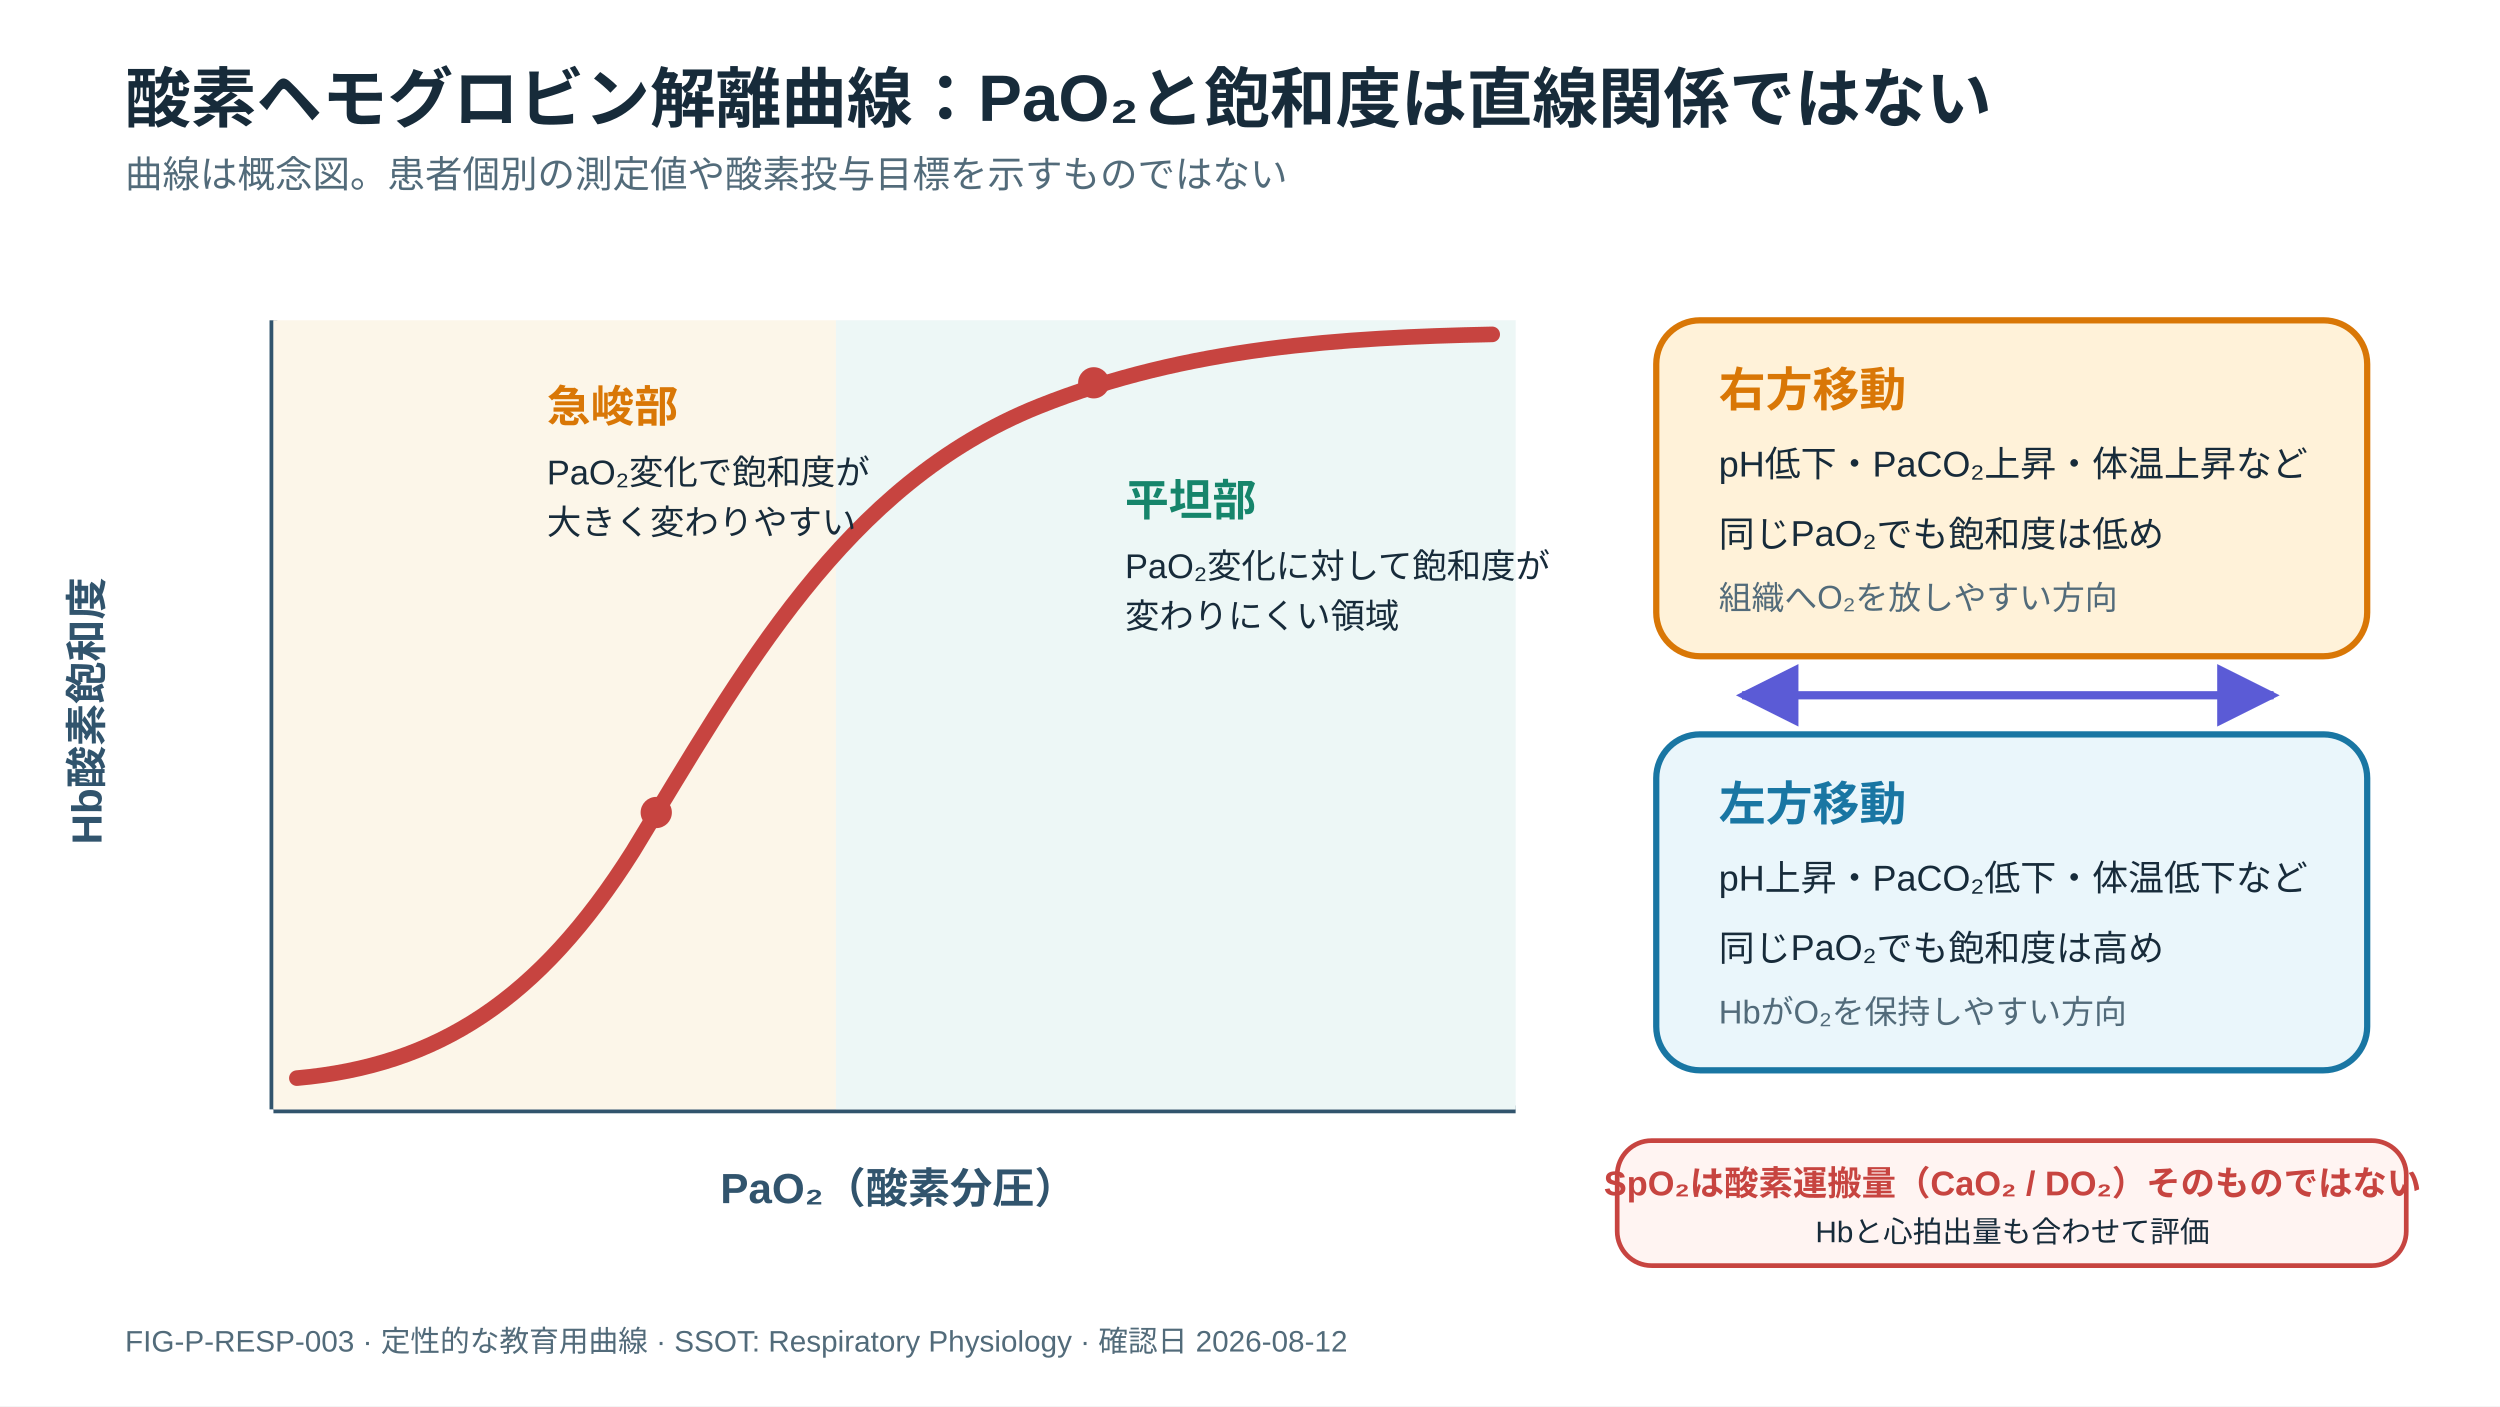
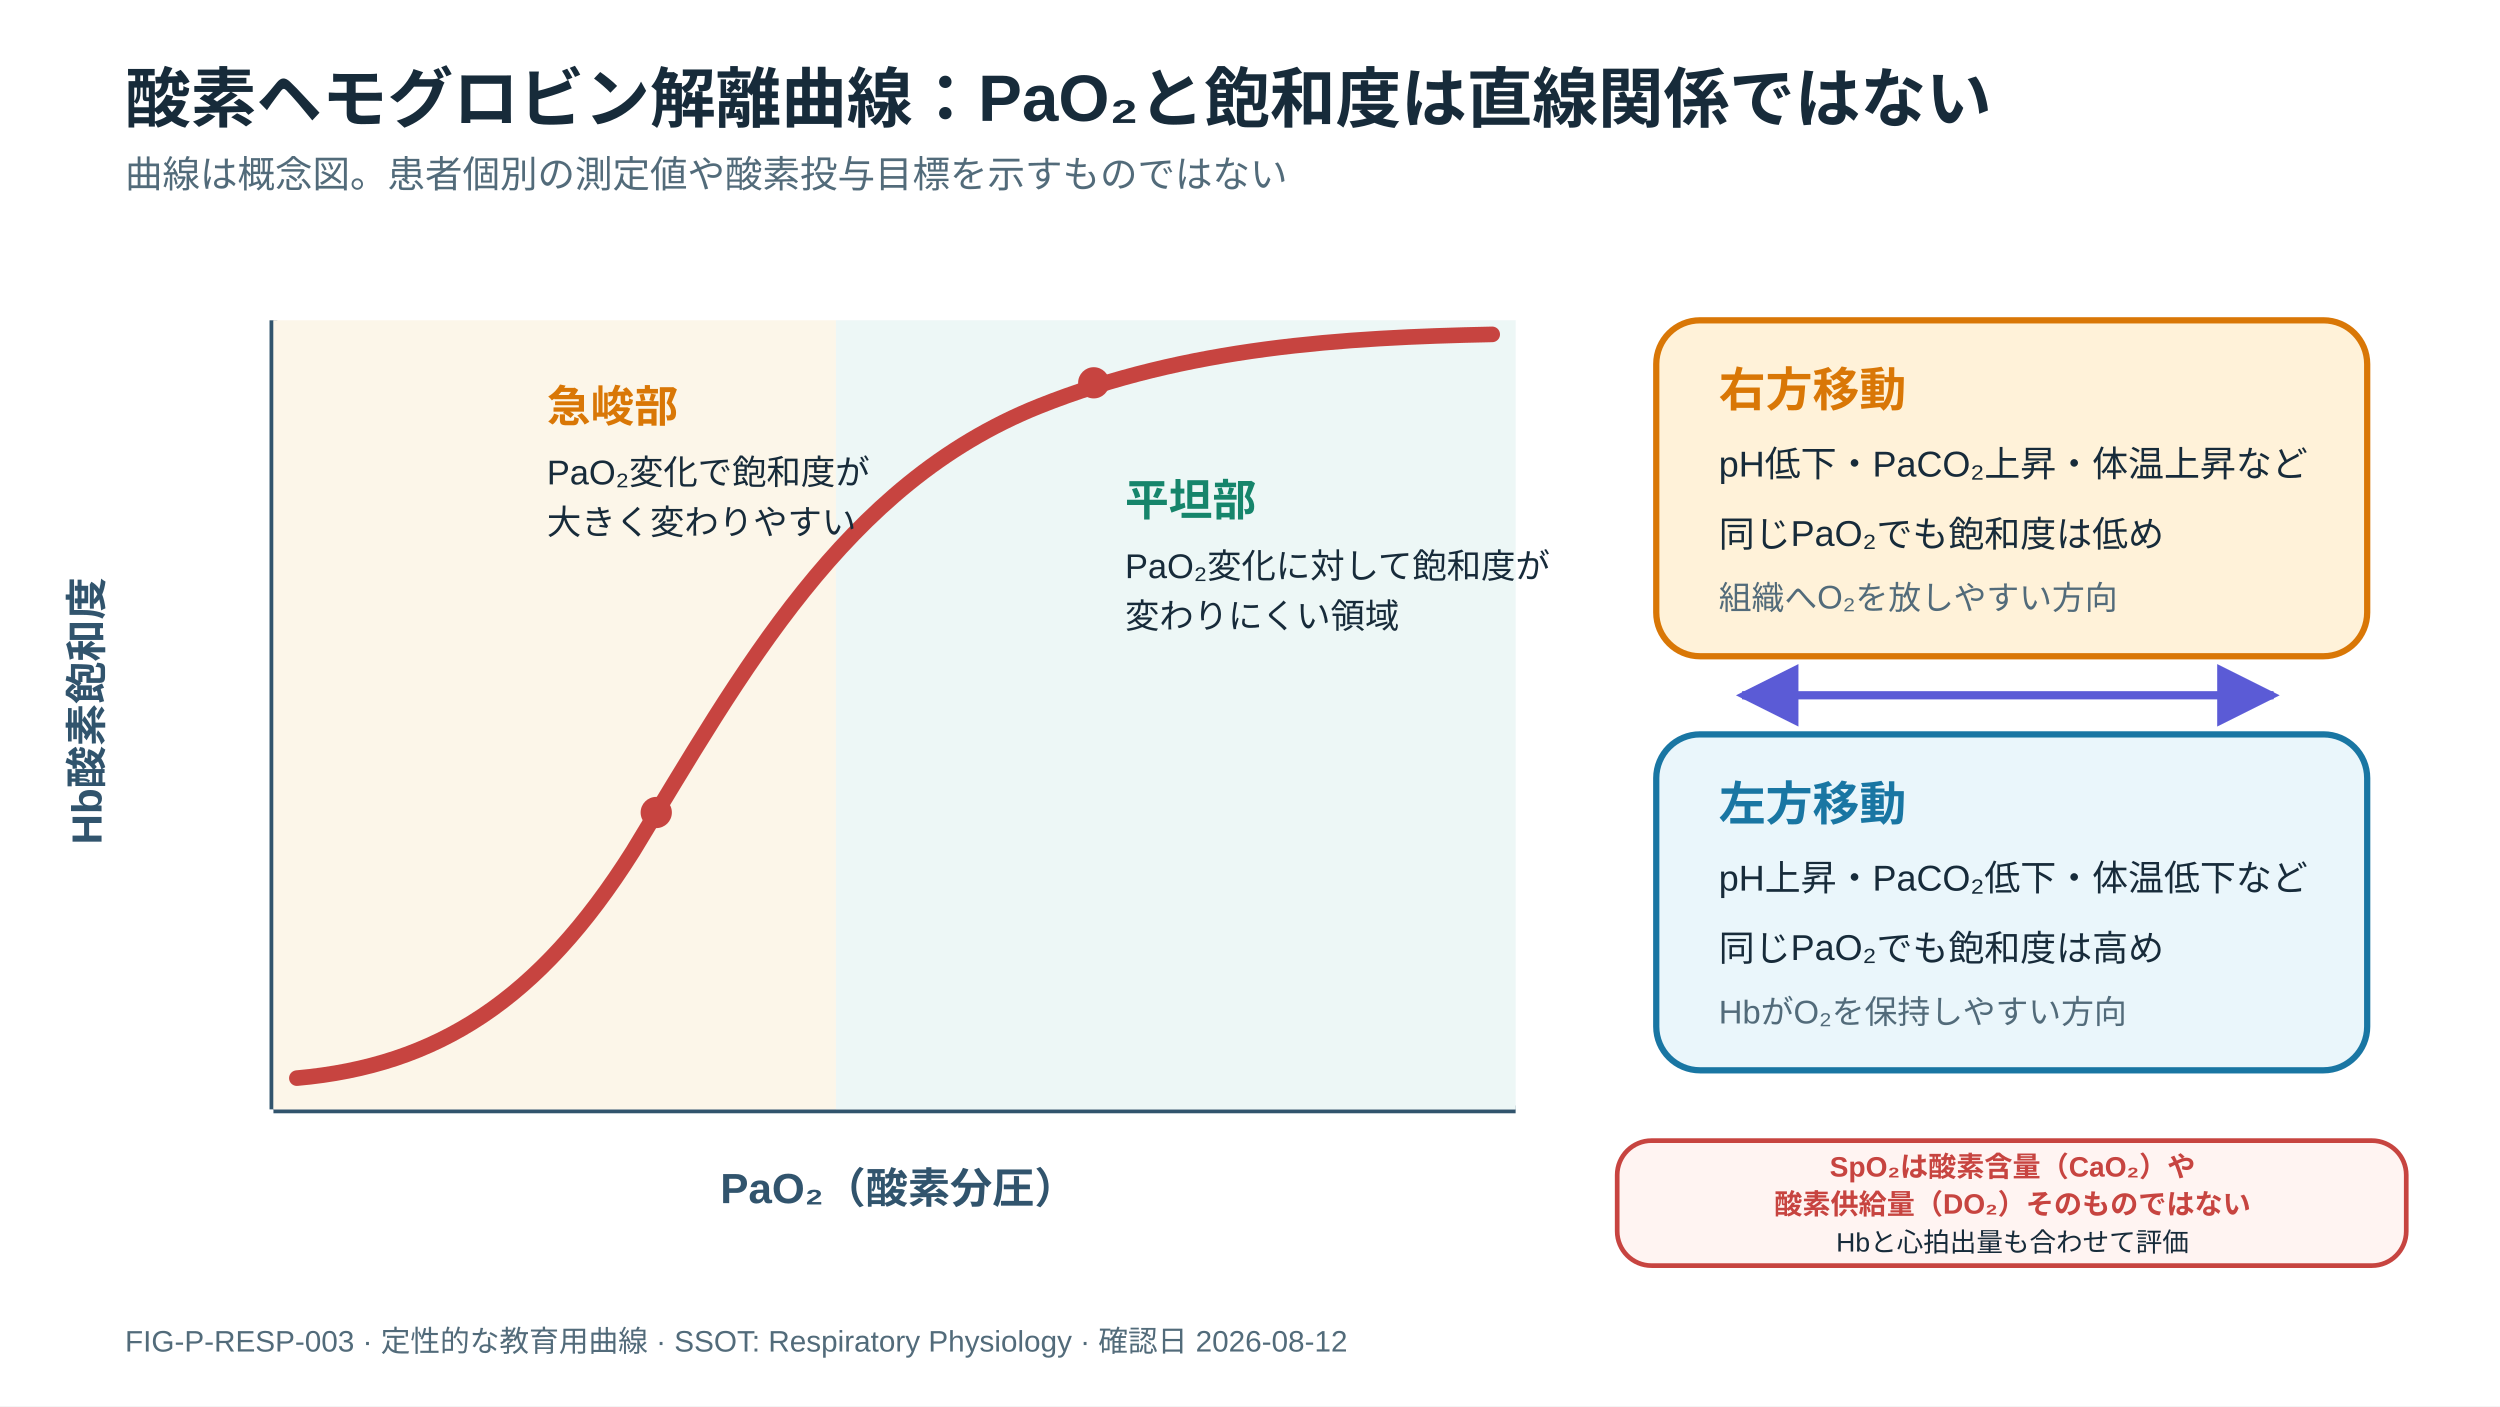
<svg xmlns="http://www.w3.org/2000/svg" width="1600" height="900" viewBox="0 0 1600 900" role="img" aria-labelledby="title desc">
  <defs>
    <marker id="arr" viewBox="0 0 10 10" refX="9" refY="5" markerWidth="8" markerHeight="8" orient="auto">
      <path d="M0 0L10 5L0 10Z" fill="#5B5BD6" />
    </marker>
  </defs>
  <rect width="1600" height="900" fill="#fff" />
  <text x="80" y="78" font-family="Hiragino Sans, Yu Gothic, Arial, sans-serif" font-size="42" font-weight="700" fill="#172B3A">酸素ヘモグロビン解離曲線：PaO₂と飽和度は直線関係ではない</text>
  <text x="80" y="120" font-family="Hiragino Sans, Yu Gothic, Arial, sans-serif" font-size="24" fill="#526B7A">曲線は概念図。患者個別の測定値や酸素投与目標を示すものではない</text>
  <line x1="175" y1="710" x2="970" y2="710" stroke="#31546D" stroke-width="5" />
  <line x1="175" y1="710" x2="175" y2="205" stroke="#31546D" stroke-width="5" />
  <text x="575" y="770" text-anchor="middle" font-family="Hiragino Sans, Yu Gothic, Arial, sans-serif" font-size="27" font-weight="700" fill="#31546D">PaO₂（酸素分圧）</text>
  <text x="65" y="455" transform="rotate(-90 65 455)" text-anchor="middle" font-family="Hiragino Sans, Yu Gothic, Arial, sans-serif" font-size="27" font-weight="700" fill="#31546D">Hb酸素飽和度</text>
  <rect x="175" y="205" width="795" height="505" fill="#F9FBFC" />
  <rect x="175" y="205" width="360" height="505" fill="#FFF2D9" opacity=".55" />
  <rect x="535" y="205" width="435" height="505" fill="#E6F5F2" opacity=".65" />
  <path d="M190 690 C280 682 345 640 405 545 C475 430 540 310 665 260 C760 222 860 216 955 214" fill="none" stroke="#C74440" stroke-width="10" stroke-linecap="round" />
  <circle cx="420" cy="520" r="10" fill="#C74440" />
  <circle cx="700" cy="245" r="10" fill="#C74440" />
  <text x="350" y="270" font-family="Hiragino Sans, Yu Gothic, Arial, sans-serif" font-size="28" font-weight="700" fill="#D97706">急峻部</text>
  <text x="350" y="310" font-family="Hiragino Sans, Yu Gothic, Arial, sans-serif" font-size="22" fill="#172B3A">PaO₂変化で飽和度が</text>
  <text x="350" y="342" font-family="Hiragino Sans, Yu Gothic, Arial, sans-serif" font-size="22" fill="#172B3A">大きく変わりやすい</text>
  <text x="720" y="330" font-family="Hiragino Sans, Yu Gothic, Arial, sans-serif" font-size="28" font-weight="700" fill="#16856B">平坦部</text>
  <text x="720" y="370" font-family="Hiragino Sans, Yu Gothic, Arial, sans-serif" font-size="22" fill="#172B3A">PaO₂変化に対して飽和度が</text>
  <text x="720" y="402" font-family="Hiragino Sans, Yu Gothic, Arial, sans-serif" font-size="22" fill="#172B3A">変わりにくい領域</text>
  <g font-family="Hiragino Sans, Yu Gothic, Arial, sans-serif">
    <rect x="1060" y="205" width="455" height="215" rx="28" fill="#FFF2D9" stroke="#D97706" stroke-width="4" />
    <text x="1100" y="260" font-size="30" font-weight="700" fill="#D97706">右方移動</text>
    <text x="1100" y="305" font-size="23" fill="#172B3A">pH低下・PaCO₂上昇・体温上昇など</text>
    <text x="1100" y="350" font-size="23" fill="#172B3A">同じPaO₂でも飽和度は低め</text>
    <text x="1100" y="390" font-size="21" fill="#526B7A">組織へO₂を放しやすい方向</text>
    <rect x="1060" y="470" width="455" height="215" rx="28" fill="#EAF6FB" stroke="#1976A3" stroke-width="4" />
    <text x="1100" y="525" font-size="30" font-weight="700" fill="#1976A3">左方移動</text>
    <text x="1100" y="570" font-size="23" fill="#172B3A">pH上昇・PaCO₂低下・体温低下など</text>
    <text x="1100" y="615" font-size="23" fill="#172B3A">同じPaO₂でも飽和度は高め</text>
    <text x="1100" y="655" font-size="21" fill="#526B7A">HbがO₂を保持しやすい方向</text>
  </g>
  <path d="M1115 445H1455" stroke="#5B5BD6" stroke-width="5" marker-end="url(#arr)" />
  <path d="M1455 445H1115" stroke="#5B5BD6" stroke-width="5" marker-end="url(#arr)" />
  <rect x="1035" y="730" width="505" height="80" rx="22" fill="#FFF4F2" stroke="#C74440" stroke-width="3" />
-   <text x="1288" y="765" text-anchor="middle" font-family="Hiragino Sans, Yu Gothic, Arial, sans-serif" font-size="22" font-weight="700" fill="#C74440">SpO₂は酸素運搬量（CaO₂ / DO₂）そのものではない</text>
-   <text x="1288" y="795" text-anchor="middle" font-family="Hiragino Sans, Yu Gothic, Arial, sans-serif" font-size="19" fill="#172B3A">Hbと心拍出量も合わせて評価</text>
+   <text x="1288" y="753" text-anchor="middle" font-family="Hiragino Sans, Yu Gothic, Arial, sans-serif" font-size="18" font-weight="700" fill="#C74440">SpO₂は酸素含量（CaO₂）や</text>
+   <text x="1288" y="777" text-anchor="middle" font-family="Hiragino Sans, Yu Gothic, Arial, sans-serif" font-size="18" font-weight="700" fill="#C74440">酸素供給量（DO₂）そのものではない</text>
+   <text x="1288" y="801" text-anchor="middle" font-family="Hiragino Sans, Yu Gothic, Arial, sans-serif" font-size="17" fill="#172B3A">Hbと心拍出量も合わせて評価</text>
  <text x="80" y="865" font-family="Hiragino Sans, Yu Gothic, Arial, sans-serif" font-size="19" fill="#526B7A">FIG-P-RESP-003 · 定性的な教育用曲線 · SSOT: Respiratory Physiology · 確認日 2026-08-12</text>
</svg>
